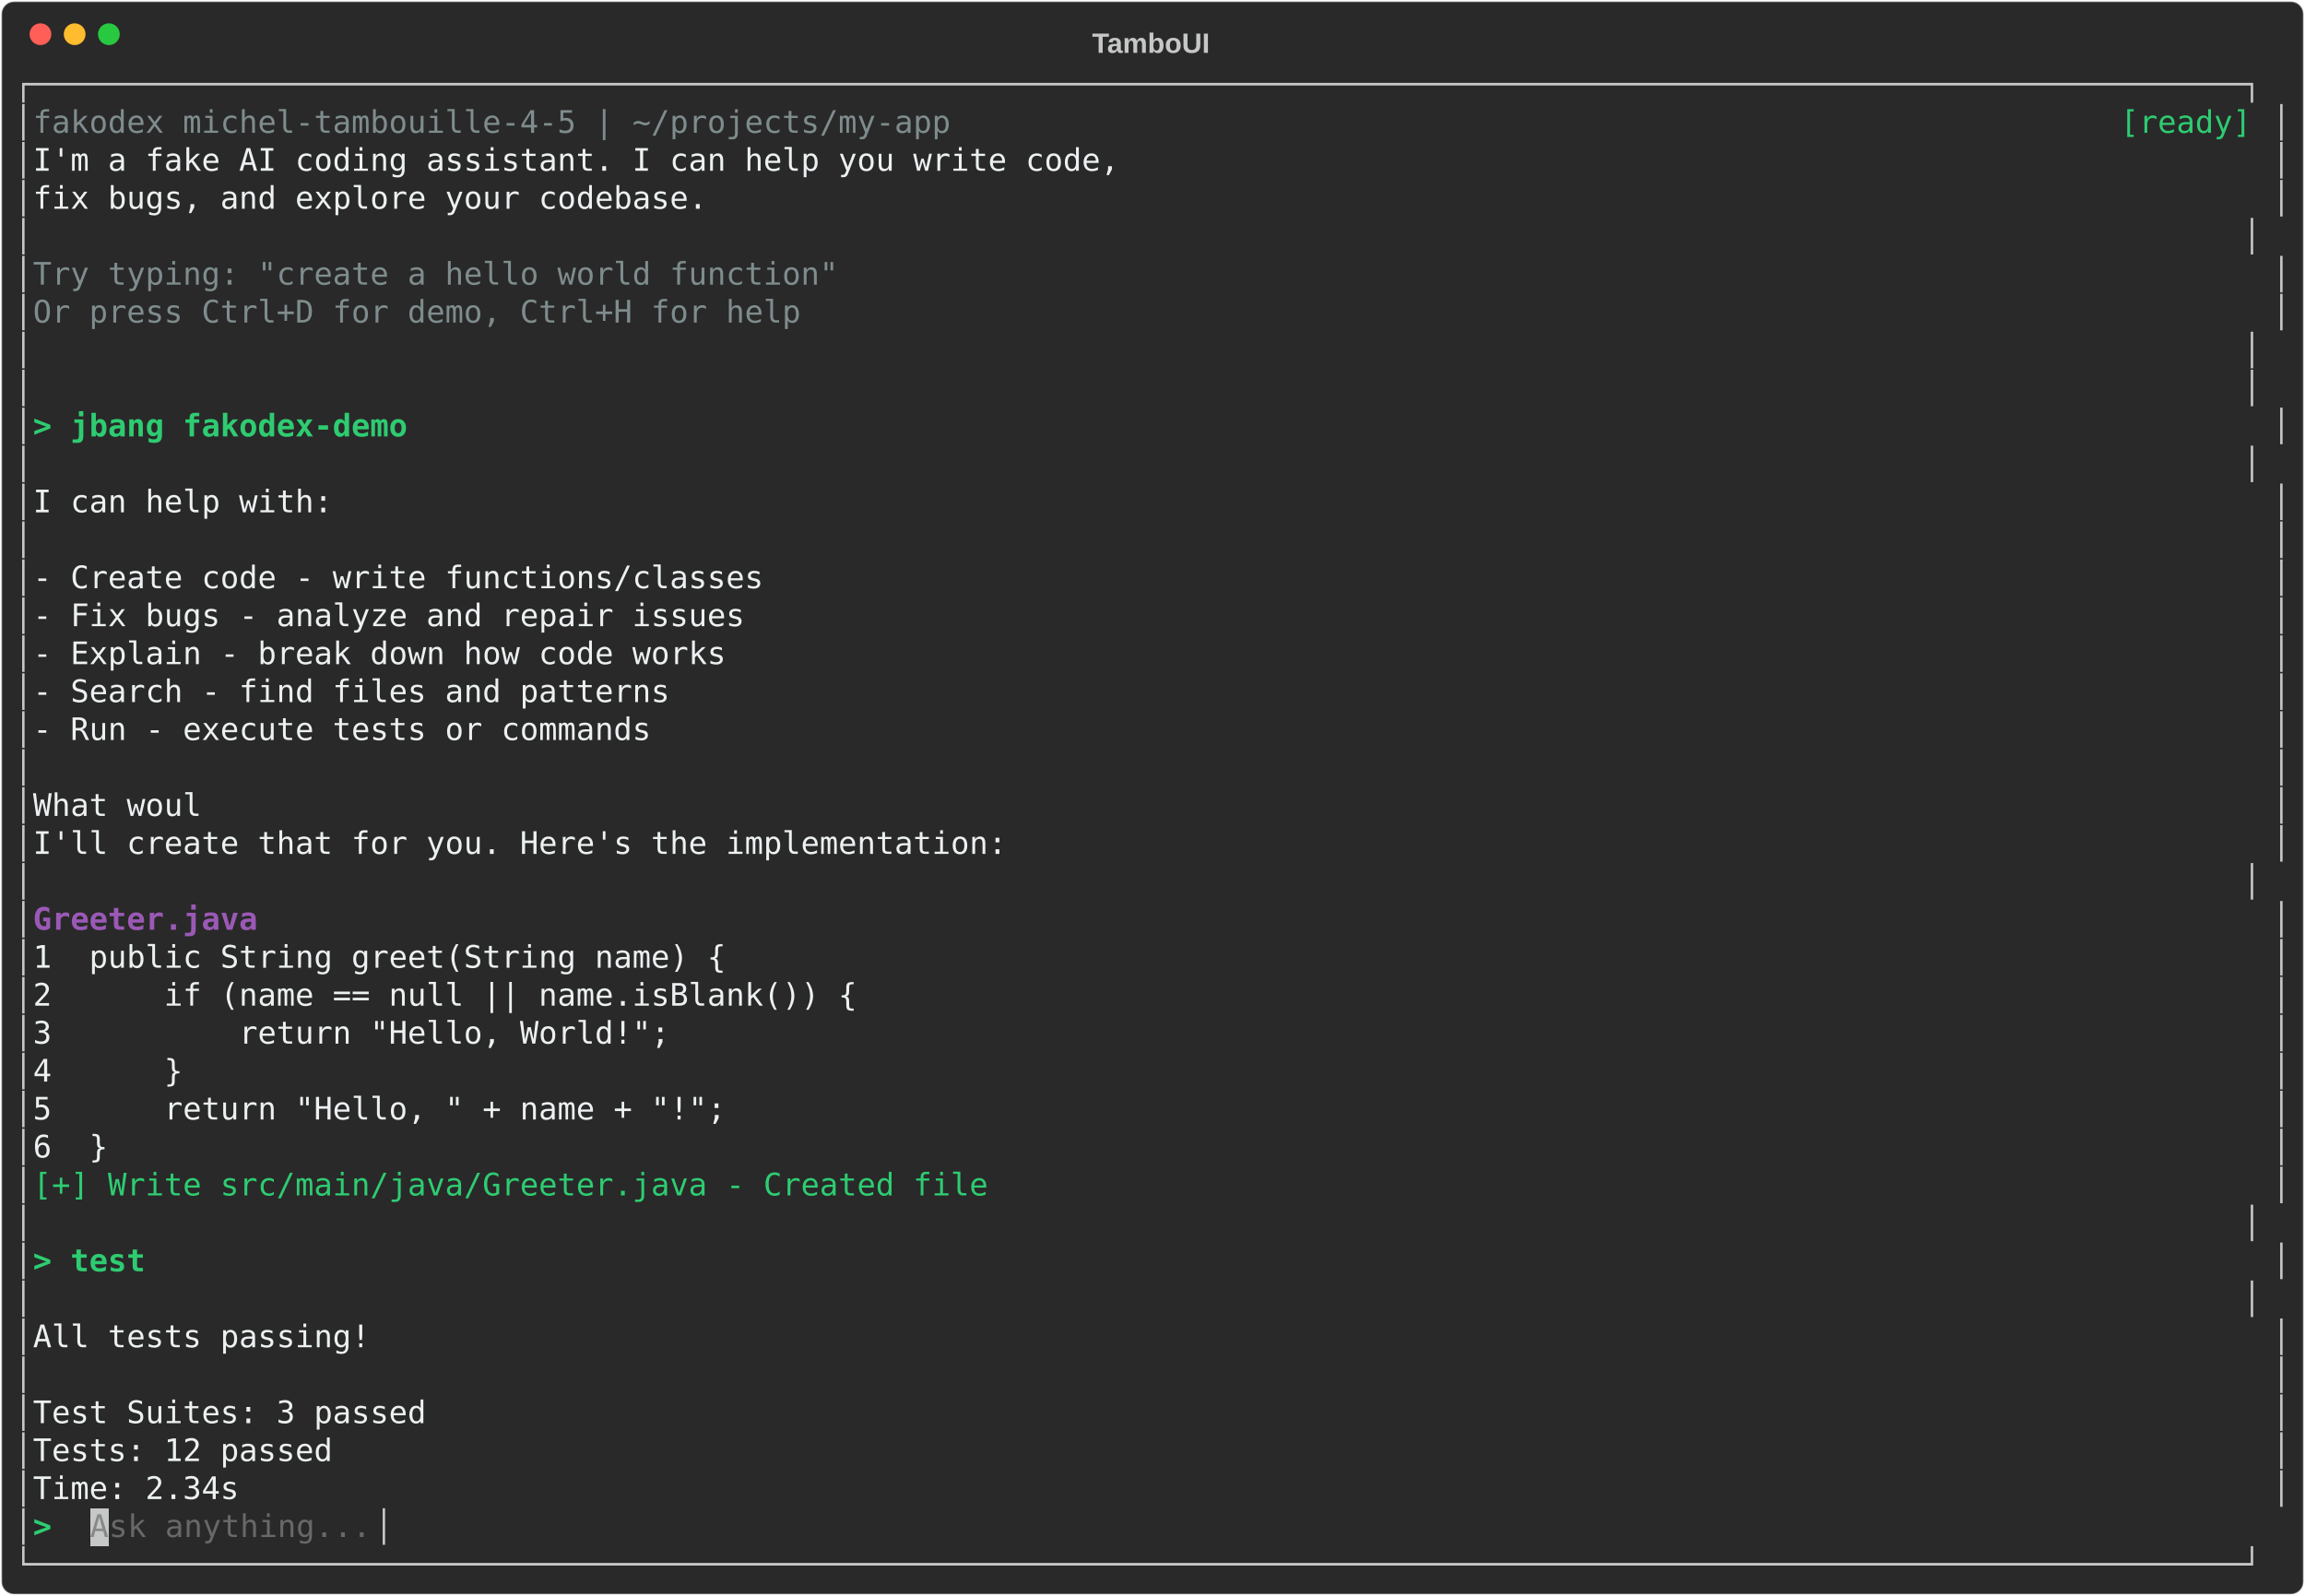
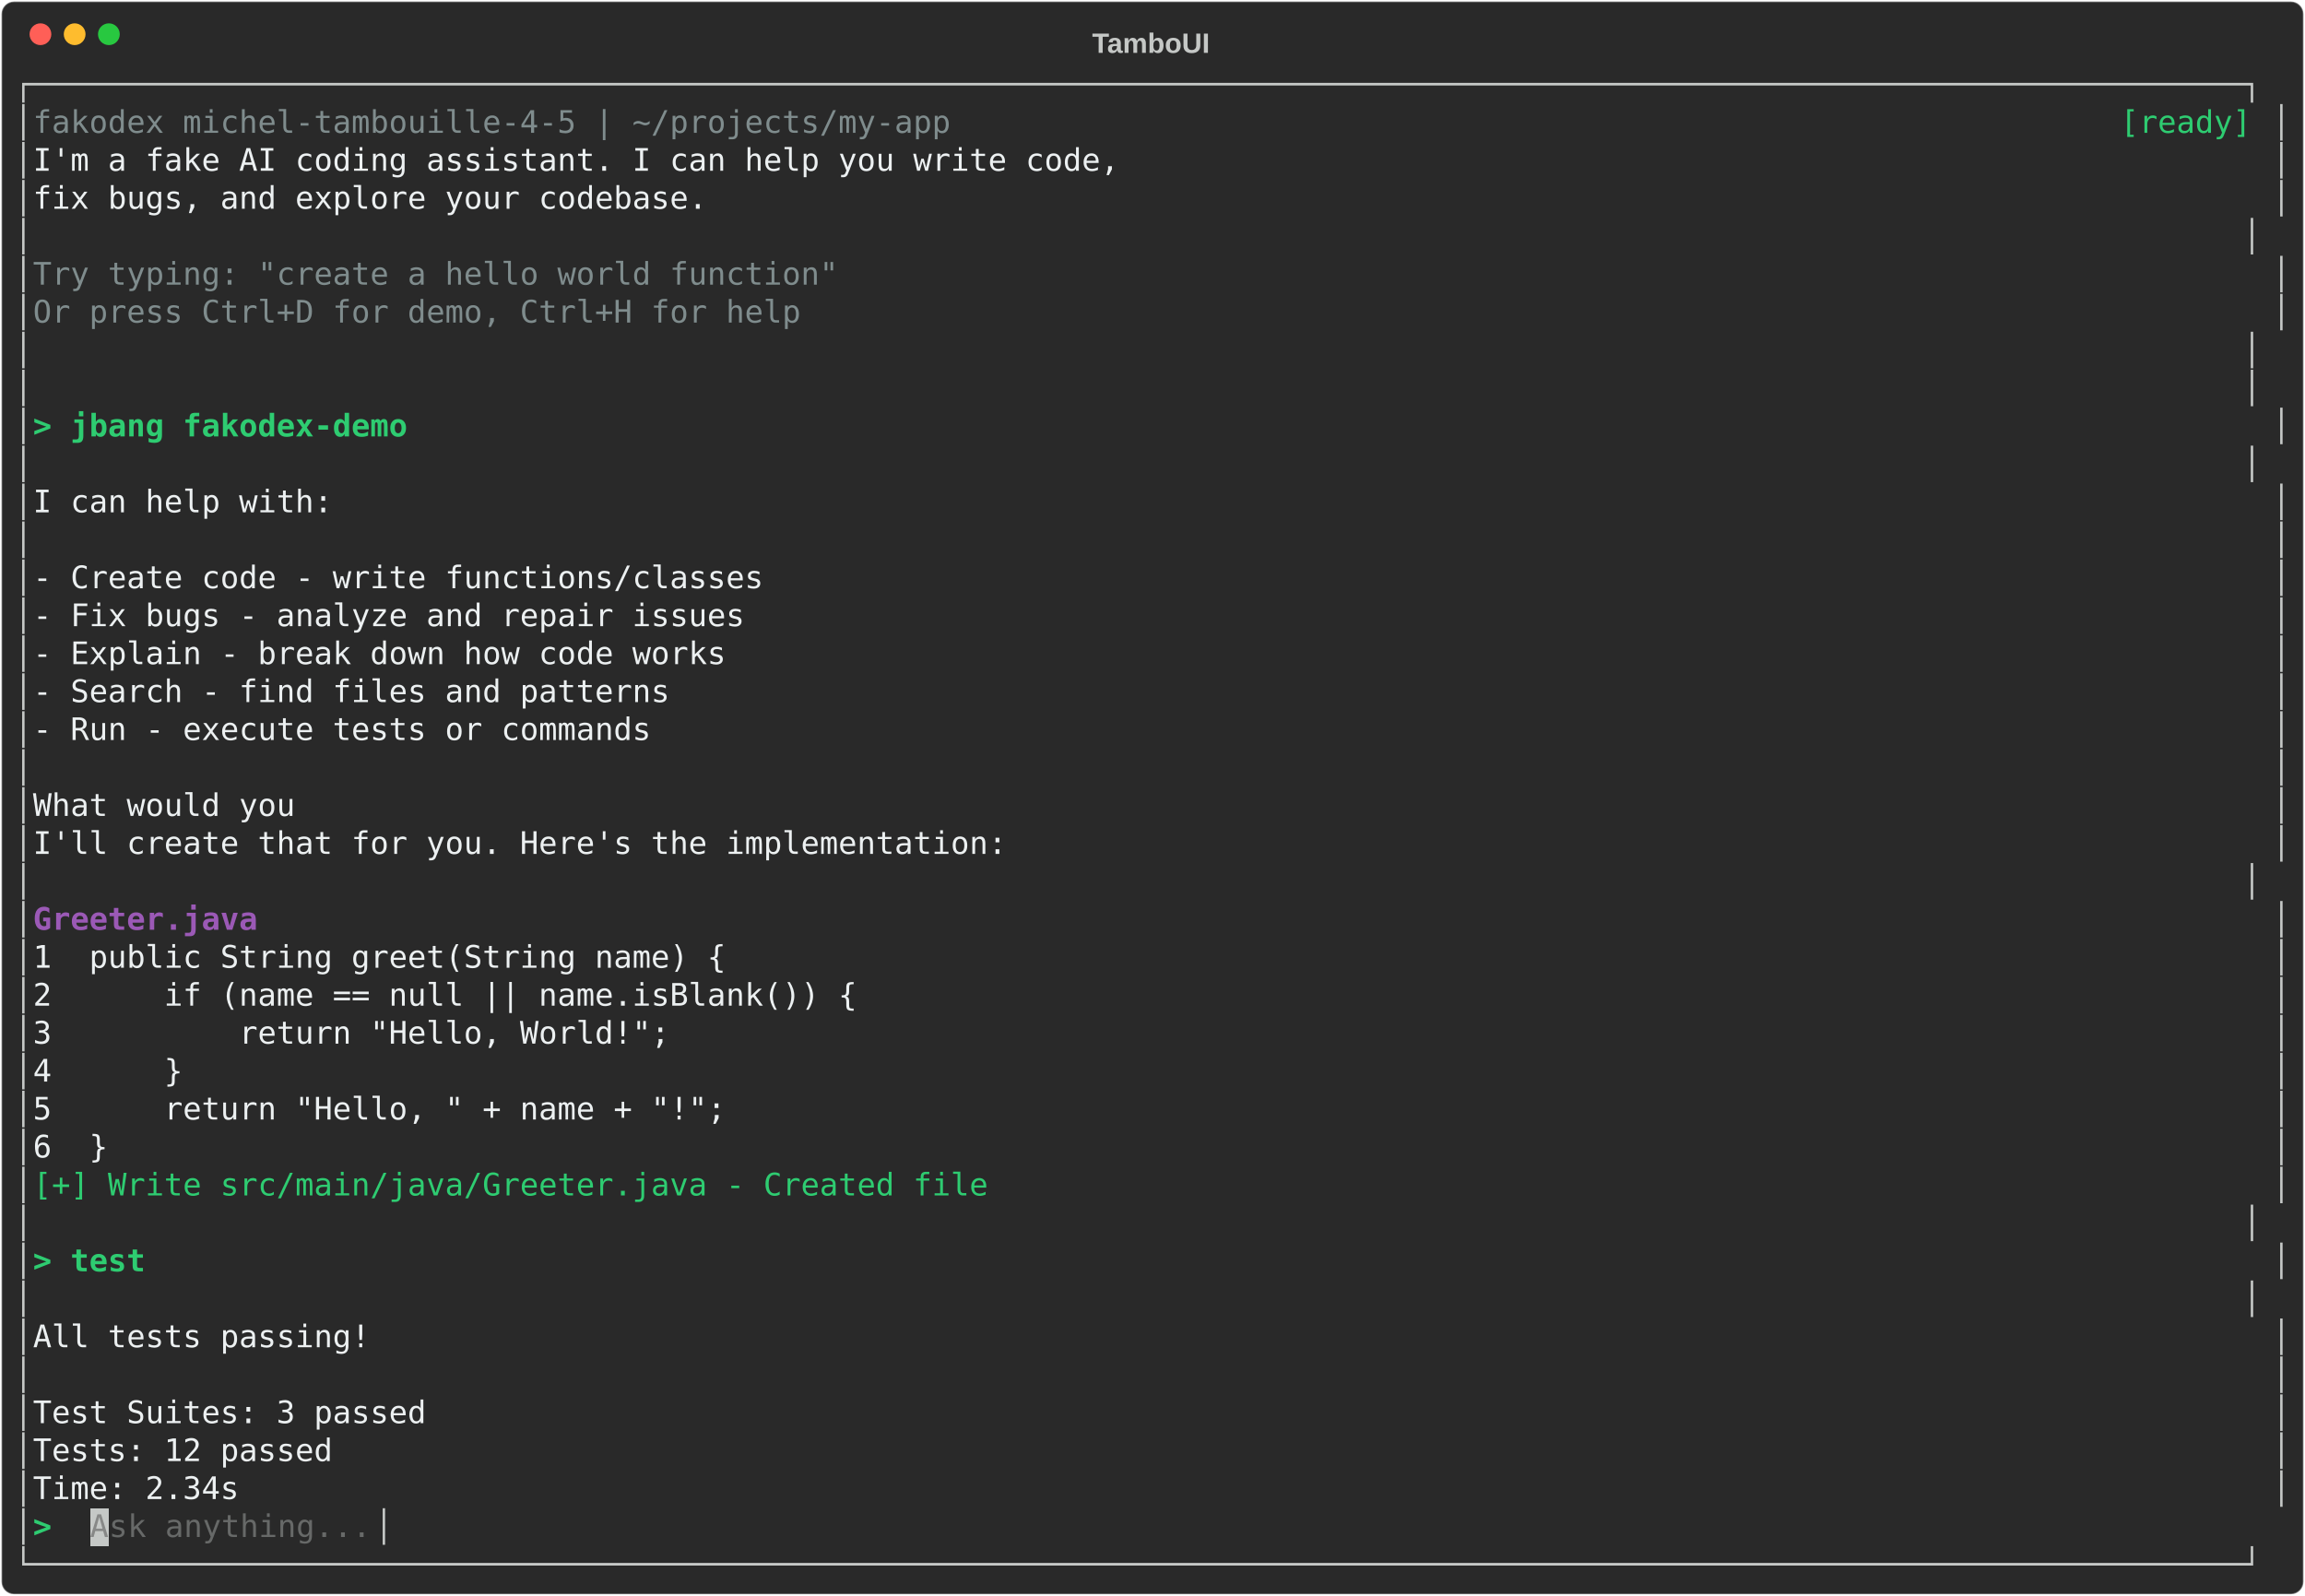
<svg xmlns="http://www.w3.org/2000/svg" class="rich-terminal" viewBox="0 0 1482 1026">
-   <style>    @font-face {        font-family: "Fira Code";        src: local("FiraCode-Regular"),                url("https://cdnjs.cloudflare.com/ajax/libs/firacode/6.2.0/woff2/FiraCode-Regular.woff2") format("woff2"),                url("https://cdnjs.cloudflare.com/ajax/libs/firacode/6.2.0/woff/FiraCode-Regular.woff") format("woff");        font-style: normal;        font-weight: 400;    }    @font-face {        font-family: "Fira Code";        src: local("FiraCode-Bold"),                url("https://cdnjs.cloudflare.com/ajax/libs/firacode/6.2.0/woff2/FiraCode-Bold.woff2") format("woff2"),                url("https://cdnjs.cloudflare.com/ajax/libs/firacode/6.2.0/woff/FiraCode-Bold.woff") format("woff");        font-style: bold;        font-weight: 700;    }    .terminal-747391700-matrix {        font-family: Fira Code, monospace;        font-size: 20px;        line-height: 24.4px;        font-variant-east-asian: full-width;    }    .terminal-747391700-title {        font-size: 18px;        font-weight: bold;        font-family: arial;    }    .terminal-747391700-r1 { fill: #c5c8c6 }.terminal-747391700-r2 { fill: #7f8c8d }.terminal-747391700-r3 { fill: #2ecc71 }.terminal-747391700-r4 { fill: #ecf0f1 }.terminal-747391700-r5 { fill: #2ecc71;font-weight: bold }.terminal-747391700-r6 { fill: #9b59b6;font-weight: bold }.terminal-747391700-r7 { fill: #878887 }.terminal-747391700-r8 { fill: #676968 }    </style>
+   <style>    @font-face {        font-family: "Fira Code";        src: local("FiraCode-Regular"),                url("https://cdnjs.cloudflare.com/ajax/libs/firacode/6.2.0/woff2/FiraCode-Regular.woff2") format("woff2"),                url("https://cdnjs.cloudflare.com/ajax/libs/firacode/6.2.0/woff/FiraCode-Regular.woff") format("woff");        font-style: normal;        font-weight: 400;    }    @font-face {        font-family: "Fira Code";        src: local("FiraCode-Bold"),                url("https://cdnjs.cloudflare.com/ajax/libs/firacode/6.2.0/woff2/FiraCode-Bold.woff2") format("woff2"),                url("https://cdnjs.cloudflare.com/ajax/libs/firacode/6.2.0/woff/FiraCode-Bold.woff") format("woff");        font-style: bold;        font-weight: 700;    }    .terminal-1052199957-matrix {        font-family: Fira Code, monospace;        font-size: 20px;        line-height: 24.4px;        font-variant-east-asian: full-width;    }    .terminal-1052199957-title {        font-size: 18px;        font-weight: bold;        font-family: arial;    }    .terminal-1052199957-r1 { fill: #c5c8c6 }.terminal-1052199957-r2 { fill: #7f8c8d }.terminal-1052199957-r3 { fill: #2ecc71 }.terminal-1052199957-r4 { fill: #ecf0f1 }.terminal-1052199957-r5 { fill: #2ecc71;font-weight: bold }.terminal-1052199957-r6 { fill: #9b59b6;font-weight: bold }.terminal-1052199957-r7 { fill: #878887 }.terminal-1052199957-r8 { fill: #676968 }    </style>
  <defs>
-     <clipPath id="terminal-747391700-clip-terminal">
+     <clipPath id="terminal-1052199957-clip-terminal">
      <rect x="0" y="0" width="1463" height="975" />
    </clipPath>
-     <clipPath id="terminal-747391700-line-0">
+     <clipPath id="terminal-1052199957-line-0">
      <rect x="0" y="1.5" width="1464" height="24.65" />
    </clipPath>
-     <clipPath id="terminal-747391700-line-1">
+     <clipPath id="terminal-1052199957-line-1">
      <rect x="0" y="25.9" width="1464" height="24.65" />
    </clipPath>
-     <clipPath id="terminal-747391700-line-2">
+     <clipPath id="terminal-1052199957-line-2">
      <rect x="0" y="50.3" width="1464" height="24.65" />
    </clipPath>
-     <clipPath id="terminal-747391700-line-3">
+     <clipPath id="terminal-1052199957-line-3">
      <rect x="0" y="74.7" width="1464" height="24.65" />
    </clipPath>
-     <clipPath id="terminal-747391700-line-4">
+     <clipPath id="terminal-1052199957-line-4">
      <rect x="0" y="99.1" width="1464" height="24.65" />
    </clipPath>
-     <clipPath id="terminal-747391700-line-5">
+     <clipPath id="terminal-1052199957-line-5">
      <rect x="0" y="123.5" width="1464" height="24.65" />
    </clipPath>
-     <clipPath id="terminal-747391700-line-6">
+     <clipPath id="terminal-1052199957-line-6">
      <rect x="0" y="147.9" width="1464" height="24.65" />
    </clipPath>
-     <clipPath id="terminal-747391700-line-7">
+     <clipPath id="terminal-1052199957-line-7">
      <rect x="0" y="172.3" width="1464" height="24.65" />
    </clipPath>
-     <clipPath id="terminal-747391700-line-8">
+     <clipPath id="terminal-1052199957-line-8">
      <rect x="0" y="196.7" width="1464" height="24.65" />
    </clipPath>
-     <clipPath id="terminal-747391700-line-9">
+     <clipPath id="terminal-1052199957-line-9">
      <rect x="0" y="221.1" width="1464" height="24.65" />
    </clipPath>
-     <clipPath id="terminal-747391700-line-10">
+     <clipPath id="terminal-1052199957-line-10">
      <rect x="0" y="245.5" width="1464" height="24.65" />
    </clipPath>
-     <clipPath id="terminal-747391700-line-11">
+     <clipPath id="terminal-1052199957-line-11">
      <rect x="0" y="269.9" width="1464" height="24.65" />
    </clipPath>
-     <clipPath id="terminal-747391700-line-12">
+     <clipPath id="terminal-1052199957-line-12">
      <rect x="0" y="294.3" width="1464" height="24.65" />
    </clipPath>
-     <clipPath id="terminal-747391700-line-13">
+     <clipPath id="terminal-1052199957-line-13">
      <rect x="0" y="318.7" width="1464" height="24.65" />
    </clipPath>
-     <clipPath id="terminal-747391700-line-14">
+     <clipPath id="terminal-1052199957-line-14">
      <rect x="0" y="343.1" width="1464" height="24.65" />
    </clipPath>
-     <clipPath id="terminal-747391700-line-15">
+     <clipPath id="terminal-1052199957-line-15">
      <rect x="0" y="367.5" width="1464" height="24.65" />
    </clipPath>
-     <clipPath id="terminal-747391700-line-16">
+     <clipPath id="terminal-1052199957-line-16">
      <rect x="0" y="391.9" width="1464" height="24.65" />
    </clipPath>
-     <clipPath id="terminal-747391700-line-17">
+     <clipPath id="terminal-1052199957-line-17">
      <rect x="0" y="416.3" width="1464" height="24.65" />
    </clipPath>
-     <clipPath id="terminal-747391700-line-18">
+     <clipPath id="terminal-1052199957-line-18">
      <rect x="0" y="440.7" width="1464" height="24.65" />
    </clipPath>
-     <clipPath id="terminal-747391700-line-19">
+     <clipPath id="terminal-1052199957-line-19">
      <rect x="0" y="465.1" width="1464" height="24.65" />
    </clipPath>
-     <clipPath id="terminal-747391700-line-20">
+     <clipPath id="terminal-1052199957-line-20">
      <rect x="0" y="489.5" width="1464" height="24.65" />
    </clipPath>
-     <clipPath id="terminal-747391700-line-21">
+     <clipPath id="terminal-1052199957-line-21">
      <rect x="0" y="513.9" width="1464" height="24.65" />
    </clipPath>
-     <clipPath id="terminal-747391700-line-22">
+     <clipPath id="terminal-1052199957-line-22">
      <rect x="0" y="538.3" width="1464" height="24.65" />
    </clipPath>
-     <clipPath id="terminal-747391700-line-23">
+     <clipPath id="terminal-1052199957-line-23">
      <rect x="0" y="562.7" width="1464" height="24.65" />
    </clipPath>
-     <clipPath id="terminal-747391700-line-24">
+     <clipPath id="terminal-1052199957-line-24">
      <rect x="0" y="587.1" width="1464" height="24.65" />
    </clipPath>
-     <clipPath id="terminal-747391700-line-25">
+     <clipPath id="terminal-1052199957-line-25">
      <rect x="0" y="611.5" width="1464" height="24.65" />
    </clipPath>
-     <clipPath id="terminal-747391700-line-26">
+     <clipPath id="terminal-1052199957-line-26">
      <rect x="0" y="635.9" width="1464" height="24.65" />
    </clipPath>
-     <clipPath id="terminal-747391700-line-27">
+     <clipPath id="terminal-1052199957-line-27">
      <rect x="0" y="660.3" width="1464" height="24.65" />
    </clipPath>
-     <clipPath id="terminal-747391700-line-28">
+     <clipPath id="terminal-1052199957-line-28">
      <rect x="0" y="684.7" width="1464" height="24.65" />
    </clipPath>
-     <clipPath id="terminal-747391700-line-29">
+     <clipPath id="terminal-1052199957-line-29">
      <rect x="0" y="709.1" width="1464" height="24.65" />
    </clipPath>
-     <clipPath id="terminal-747391700-line-30">
+     <clipPath id="terminal-1052199957-line-30">
      <rect x="0" y="733.5" width="1464" height="24.65" />
    </clipPath>
-     <clipPath id="terminal-747391700-line-31">
+     <clipPath id="terminal-1052199957-line-31">
      <rect x="0" y="757.9" width="1464" height="24.65" />
    </clipPath>
-     <clipPath id="terminal-747391700-line-32">
+     <clipPath id="terminal-1052199957-line-32">
      <rect x="0" y="782.3" width="1464" height="24.65" />
    </clipPath>
-     <clipPath id="terminal-747391700-line-33">
+     <clipPath id="terminal-1052199957-line-33">
      <rect x="0" y="806.7" width="1464" height="24.65" />
    </clipPath>
-     <clipPath id="terminal-747391700-line-34">
+     <clipPath id="terminal-1052199957-line-34">
      <rect x="0" y="831.1" width="1464" height="24.65" />
    </clipPath>
-     <clipPath id="terminal-747391700-line-35">
+     <clipPath id="terminal-1052199957-line-35">
      <rect x="0" y="855.5" width="1464" height="24.65" />
    </clipPath>
-     <clipPath id="terminal-747391700-line-36">
+     <clipPath id="terminal-1052199957-line-36">
      <rect x="0" y="879.9" width="1464" height="24.65" />
    </clipPath>
-     <clipPath id="terminal-747391700-line-37">
+     <clipPath id="terminal-1052199957-line-37">
      <rect x="0" y="904.3" width="1464" height="24.65" />
    </clipPath>
-     <clipPath id="terminal-747391700-line-38">
+     <clipPath id="terminal-1052199957-line-38">
      <rect x="0" y="928.7" width="1464" height="24.65" />
    </clipPath>
-     <clipPath id="terminal-747391700-line-39">
+     <clipPath id="terminal-1052199957-line-39">
      <rect x="0" y="953.1" width="1464" height="24.65" />
    </clipPath>
  </defs>
  <rect fill="#292929" stroke="rgba(255,255,255,0.35)" stroke-width="1" x="1" y="1" width="1480" height="1024" rx="8" />
-   <text class="terminal-747391700-title" fill="#c5c8c6" text-anchor="middle" x="740" y="34">TamboUI</text>
+   <text class="terminal-1052199957-title" fill="#c5c8c6" text-anchor="middle" x="740" y="34">TamboUI</text>
  <g transform="translate(26,22)">
    <circle cx="0" cy="0" r="7" fill="#ff5f57" />
    <circle cx="22" cy="0" r="7" fill="#febc2e" />
    <circle cx="44" cy="0" r="7" fill="#28c840" />
  </g>
-   <g transform="translate(9, 41)" clip-path="url(#terminal-747391700-clip-terminal)">
+   <g transform="translate(9, 41)" clip-path="url(#terminal-1052199957-clip-terminal)">
    <rect fill="#c5c8c6" x="48.8" y="928.7" width="12.2" height="24.65" shape-rendering="crispEdges" />
-     <g class="terminal-747391700-matrix">
-       <text class="terminal-747391700-r1" x="0" y="20" textLength="1464" clip-path="url(#terminal-747391700-line-0)">┌──────────────────────────────────────────────────────────────────────────────────────────────────────────────────────┐</text>
-       <text class="terminal-747391700-r1" x="0" y="44.4" textLength="12.2" clip-path="url(#terminal-747391700-line-1)">│</text>
-       <text class="terminal-747391700-r2" x="12.2" y="44.4" textLength="610" clip-path="url(#terminal-747391700-line-1)"> fakodex michel-tambouille-4-5 | ~/projects/my-app</text>
-       <text class="terminal-747391700-r3" x="1354.2" y="44.4" textLength="97.6" clip-path="url(#terminal-747391700-line-1)">[ready] </text>
-       <text class="terminal-747391700-r1" x="1451.8" y="44.4" textLength="12.2" clip-path="url(#terminal-747391700-line-1)">│</text>
-       <text class="terminal-747391700-r1" x="0" y="68.8" textLength="12.2" clip-path="url(#terminal-747391700-line-2)">│</text>
-       <text class="terminal-747391700-r4" x="12.2" y="68.8" textLength="1439.6" clip-path="url(#terminal-747391700-line-2)">  I'm a fake AI coding assistant. I can help you write code,                                                          </text>
-       <text class="terminal-747391700-r1" x="1451.8" y="68.8" textLength="12.2" clip-path="url(#terminal-747391700-line-2)">│</text>
-       <text class="terminal-747391700-r1" x="0" y="93.2" textLength="12.2" clip-path="url(#terminal-747391700-line-3)">│</text>
-       <text class="terminal-747391700-r4" x="12.2" y="93.2" textLength="1439.6" clip-path="url(#terminal-747391700-line-3)">  fix bugs, and explore your codebase.                                                                                </text>
-       <text class="terminal-747391700-r1" x="1451.8" y="93.2" textLength="12.2" clip-path="url(#terminal-747391700-line-3)">│</text>
-       <text class="terminal-747391700-r1" x="0" y="117.6" textLength="1464" clip-path="url(#terminal-747391700-line-4)">│                                                                                                                      │</text>
-       <text class="terminal-747391700-r1" x="0" y="142" textLength="12.2" clip-path="url(#terminal-747391700-line-5)">│</text>
-       <text class="terminal-747391700-r2" x="12.2" y="142" textLength="1439.6" clip-path="url(#terminal-747391700-line-5)">  Try typing: "create a hello world function"                                                                         </text>
-       <text class="terminal-747391700-r1" x="1451.8" y="142" textLength="12.2" clip-path="url(#terminal-747391700-line-5)">│</text>
-       <text class="terminal-747391700-r1" x="0" y="166.4" textLength="12.2" clip-path="url(#terminal-747391700-line-6)">│</text>
-       <text class="terminal-747391700-r2" x="12.2" y="166.4" textLength="1439.6" clip-path="url(#terminal-747391700-line-6)">  Or press Ctrl+D for demo, Ctrl+H for help                                                                           </text>
-       <text class="terminal-747391700-r1" x="1451.8" y="166.4" textLength="12.2" clip-path="url(#terminal-747391700-line-6)">│</text>
-       <text class="terminal-747391700-r1" x="0" y="190.8" textLength="1464" clip-path="url(#terminal-747391700-line-7)">│                                                                                                                      │</text>
-       <text class="terminal-747391700-r1" x="0" y="215.2" textLength="1464" clip-path="url(#terminal-747391700-line-8)">│                                                                                                                      │</text>
-       <text class="terminal-747391700-r1" x="0" y="239.6" textLength="12.2" clip-path="url(#terminal-747391700-line-9)">│</text>
-       <text class="terminal-747391700-r5" x="12.2" y="239.6" textLength="1439.6" clip-path="url(#terminal-747391700-line-9)">&gt; jbang fakodex-demo                                                                                                  </text>
-       <text class="terminal-747391700-r1" x="1451.8" y="239.6" textLength="12.2" clip-path="url(#terminal-747391700-line-9)">│</text>
-       <text class="terminal-747391700-r1" x="0" y="264" textLength="1464" clip-path="url(#terminal-747391700-line-10)">│                                                                                                                      │</text>
-       <text class="terminal-747391700-r1" x="0" y="288.4" textLength="12.2" clip-path="url(#terminal-747391700-line-11)">│</text>
-       <text class="terminal-747391700-r4" x="12.2" y="288.4" textLength="1439.6" clip-path="url(#terminal-747391700-line-11)">  I can help with:                                                                                                    </text>
-       <text class="terminal-747391700-r1" x="1451.8" y="288.4" textLength="12.2" clip-path="url(#terminal-747391700-line-11)">│</text>
-       <text class="terminal-747391700-r1" x="0" y="312.8" textLength="12.2" clip-path="url(#terminal-747391700-line-12)">│</text>
-       <text class="terminal-747391700-r1" x="1451.8" y="312.8" textLength="12.2" clip-path="url(#terminal-747391700-line-12)">│</text>
-       <text class="terminal-747391700-r1" x="0" y="337.2" textLength="12.2" clip-path="url(#terminal-747391700-line-13)">│</text>
-       <text class="terminal-747391700-r4" x="12.2" y="337.2" textLength="1439.6" clip-path="url(#terminal-747391700-line-13)">  - Create code - write functions/classes                                                                             </text>
-       <text class="terminal-747391700-r1" x="1451.8" y="337.2" textLength="12.2" clip-path="url(#terminal-747391700-line-13)">│</text>
-       <text class="terminal-747391700-r1" x="0" y="361.6" textLength="12.2" clip-path="url(#terminal-747391700-line-14)">│</text>
-       <text class="terminal-747391700-r4" x="12.2" y="361.6" textLength="1439.6" clip-path="url(#terminal-747391700-line-14)">  - Fix bugs - analyze and repair issues                                                                              </text>
-       <text class="terminal-747391700-r1" x="1451.8" y="361.6" textLength="12.2" clip-path="url(#terminal-747391700-line-14)">│</text>
-       <text class="terminal-747391700-r1" x="0" y="386" textLength="12.2" clip-path="url(#terminal-747391700-line-15)">│</text>
-       <text class="terminal-747391700-r4" x="12.2" y="386" textLength="1439.6" clip-path="url(#terminal-747391700-line-15)">  - Explain - break down how code works                                                                               </text>
-       <text class="terminal-747391700-r1" x="1451.8" y="386" textLength="12.2" clip-path="url(#terminal-747391700-line-15)">│</text>
-       <text class="terminal-747391700-r1" x="0" y="410.4" textLength="12.2" clip-path="url(#terminal-747391700-line-16)">│</text>
-       <text class="terminal-747391700-r4" x="12.2" y="410.4" textLength="1439.6" clip-path="url(#terminal-747391700-line-16)">  - Search - find files and patterns                                                                                  </text>
-       <text class="terminal-747391700-r1" x="1451.8" y="410.4" textLength="12.2" clip-path="url(#terminal-747391700-line-16)">│</text>
-       <text class="terminal-747391700-r1" x="0" y="434.8" textLength="12.2" clip-path="url(#terminal-747391700-line-17)">│</text>
-       <text class="terminal-747391700-r4" x="12.2" y="434.8" textLength="1439.6" clip-path="url(#terminal-747391700-line-17)">  - Run - execute tests or commands                                                                                   </text>
-       <text class="terminal-747391700-r1" x="1451.8" y="434.8" textLength="12.2" clip-path="url(#terminal-747391700-line-17)">│</text>
-       <text class="terminal-747391700-r1" x="0" y="459.2" textLength="12.2" clip-path="url(#terminal-747391700-line-18)">│</text>
-       <text class="terminal-747391700-r1" x="1451.8" y="459.2" textLength="12.2" clip-path="url(#terminal-747391700-line-18)">│</text>
-       <text class="terminal-747391700-r1" x="0" y="483.6" textLength="12.2" clip-path="url(#terminal-747391700-line-19)">│</text>
-       <text class="terminal-747391700-r4" x="12.2" y="483.6" textLength="1439.6" clip-path="url(#terminal-747391700-line-19)">  What woul                                                                                                           </text>
-       <text class="terminal-747391700-r1" x="1451.8" y="483.6" textLength="12.2" clip-path="url(#terminal-747391700-line-19)">│</text>
-       <text class="terminal-747391700-r1" x="0" y="508" textLength="12.2" clip-path="url(#terminal-747391700-line-20)">│</text>
-       <text class="terminal-747391700-r4" x="12.2" y="508" textLength="1439.6" clip-path="url(#terminal-747391700-line-20)">  I'll create that for you. Here's the implementation:                                                                </text>
-       <text class="terminal-747391700-r1" x="1451.8" y="508" textLength="12.2" clip-path="url(#terminal-747391700-line-20)">│</text>
-       <text class="terminal-747391700-r1" x="0" y="532.4" textLength="1464" clip-path="url(#terminal-747391700-line-21)">│                                                                                                                      │</text>
-       <text class="terminal-747391700-r1" x="0" y="556.8" textLength="12.2" clip-path="url(#terminal-747391700-line-22)">│</text>
-       <text class="terminal-747391700-r6" x="12.2" y="556.8" textLength="1439.6" clip-path="url(#terminal-747391700-line-22)">  Greeter.java                                                                                                        </text>
-       <text class="terminal-747391700-r1" x="1451.8" y="556.8" textLength="12.2" clip-path="url(#terminal-747391700-line-22)">│</text>
-       <text class="terminal-747391700-r1" x="0" y="581.2" textLength="12.2" clip-path="url(#terminal-747391700-line-23)">│</text>
-       <text class="terminal-747391700-r4" x="12.2" y="581.2" textLength="1439.6" clip-path="url(#terminal-747391700-line-23)">    1  public String greet(String name) {                                                                             </text>
-       <text class="terminal-747391700-r1" x="1451.8" y="581.2" textLength="12.2" clip-path="url(#terminal-747391700-line-23)">│</text>
-       <text class="terminal-747391700-r1" x="0" y="605.6" textLength="12.2" clip-path="url(#terminal-747391700-line-24)">│</text>
-       <text class="terminal-747391700-r4" x="12.2" y="605.6" textLength="1439.6" clip-path="url(#terminal-747391700-line-24)">    2      if (name == null || name.isBlank()) {                                                                      </text>
-       <text class="terminal-747391700-r1" x="1451.8" y="605.6" textLength="12.2" clip-path="url(#terminal-747391700-line-24)">│</text>
-       <text class="terminal-747391700-r1" x="0" y="630" textLength="12.2" clip-path="url(#terminal-747391700-line-25)">│</text>
-       <text class="terminal-747391700-r4" x="12.2" y="630" textLength="1439.6" clip-path="url(#terminal-747391700-line-25)">    3          return "Hello, World!";                                                                                </text>
-       <text class="terminal-747391700-r1" x="1451.8" y="630" textLength="12.2" clip-path="url(#terminal-747391700-line-25)">│</text>
-       <text class="terminal-747391700-r1" x="0" y="654.4" textLength="12.2" clip-path="url(#terminal-747391700-line-26)">│</text>
-       <text class="terminal-747391700-r4" x="12.2" y="654.4" textLength="1439.6" clip-path="url(#terminal-747391700-line-26)">    4      }                                                                                                          </text>
-       <text class="terminal-747391700-r1" x="1451.8" y="654.4" textLength="12.2" clip-path="url(#terminal-747391700-line-26)">│</text>
-       <text class="terminal-747391700-r1" x="0" y="678.8" textLength="12.2" clip-path="url(#terminal-747391700-line-27)">│</text>
-       <text class="terminal-747391700-r4" x="12.2" y="678.8" textLength="1439.6" clip-path="url(#terminal-747391700-line-27)">    5      return "Hello, " + name + "!";                                                                             </text>
-       <text class="terminal-747391700-r1" x="1451.8" y="678.8" textLength="12.2" clip-path="url(#terminal-747391700-line-27)">│</text>
-       <text class="terminal-747391700-r1" x="0" y="703.2" textLength="12.2" clip-path="url(#terminal-747391700-line-28)">│</text>
-       <text class="terminal-747391700-r4" x="12.2" y="703.2" textLength="1439.6" clip-path="url(#terminal-747391700-line-28)">    6  }                                                                                                              </text>
-       <text class="terminal-747391700-r1" x="1451.8" y="703.2" textLength="12.2" clip-path="url(#terminal-747391700-line-28)">│</text>
-       <text class="terminal-747391700-r1" x="0" y="727.6" textLength="12.2" clip-path="url(#terminal-747391700-line-29)">│</text>
-       <text class="terminal-747391700-r3" x="12.2" y="727.6" textLength="1439.6" clip-path="url(#terminal-747391700-line-29)">  [+] Write src/main/java/Greeter.java - Created file                                                                 </text>
-       <text class="terminal-747391700-r1" x="1451.8" y="727.6" textLength="12.2" clip-path="url(#terminal-747391700-line-29)">│</text>
-       <text class="terminal-747391700-r1" x="0" y="752" textLength="1464" clip-path="url(#terminal-747391700-line-30)">│                                                                                                                      │</text>
-       <text class="terminal-747391700-r1" x="0" y="776.4" textLength="12.2" clip-path="url(#terminal-747391700-line-31)">│</text>
-       <text class="terminal-747391700-r5" x="12.2" y="776.4" textLength="1439.6" clip-path="url(#terminal-747391700-line-31)">&gt; test                                                                                                                </text>
-       <text class="terminal-747391700-r1" x="1451.8" y="776.4" textLength="12.2" clip-path="url(#terminal-747391700-line-31)">│</text>
-       <text class="terminal-747391700-r1" x="0" y="800.8" textLength="1464" clip-path="url(#terminal-747391700-line-32)">│                                                                                                                      │</text>
-       <text class="terminal-747391700-r1" x="0" y="825.2" textLength="12.2" clip-path="url(#terminal-747391700-line-33)">│</text>
-       <text class="terminal-747391700-r4" x="12.2" y="825.2" textLength="1439.6" clip-path="url(#terminal-747391700-line-33)">  All tests passing!                                                                                                  </text>
-       <text class="terminal-747391700-r1" x="1451.8" y="825.2" textLength="12.2" clip-path="url(#terminal-747391700-line-33)">│</text>
-       <text class="terminal-747391700-r1" x="0" y="849.6" textLength="12.2" clip-path="url(#terminal-747391700-line-34)">│</text>
-       <text class="terminal-747391700-r1" x="1451.8" y="849.6" textLength="12.2" clip-path="url(#terminal-747391700-line-34)">│</text>
-       <text class="terminal-747391700-r1" x="0" y="874" textLength="12.2" clip-path="url(#terminal-747391700-line-35)">│</text>
-       <text class="terminal-747391700-r4" x="12.2" y="874" textLength="1439.6" clip-path="url(#terminal-747391700-line-35)">  Test Suites: 3 passed                                                                                               </text>
-       <text class="terminal-747391700-r1" x="1451.8" y="874" textLength="12.2" clip-path="url(#terminal-747391700-line-35)">│</text>
-       <text class="terminal-747391700-r1" x="0" y="898.4" textLength="12.2" clip-path="url(#terminal-747391700-line-36)">│</text>
-       <text class="terminal-747391700-r4" x="12.2" y="898.4" textLength="1439.6" clip-path="url(#terminal-747391700-line-36)">  Tests: 12 passed                                                                                                    </text>
-       <text class="terminal-747391700-r1" x="1451.8" y="898.4" textLength="12.2" clip-path="url(#terminal-747391700-line-36)">│</text>
-       <text class="terminal-747391700-r1" x="0" y="922.8" textLength="12.2" clip-path="url(#terminal-747391700-line-37)">│</text>
-       <text class="terminal-747391700-r4" x="12.2" y="922.8" textLength="1439.6" clip-path="url(#terminal-747391700-line-37)">  Time: 2.34s                                                                                                         </text>
-       <text class="terminal-747391700-r1" x="1451.8" y="922.8" textLength="12.2" clip-path="url(#terminal-747391700-line-37)">│</text>
-       <text class="terminal-747391700-r1" x="0" y="947.2" textLength="12.2" clip-path="url(#terminal-747391700-line-38)">│</text>
-       <text class="terminal-747391700-r5" x="12.2" y="947.2" textLength="36.6" clip-path="url(#terminal-747391700-line-38)"> &gt; </text>
-       <text class="terminal-747391700-r7" x="48.8" y="947.2" textLength="12.2" clip-path="url(#terminal-747391700-line-38)">A</text>
-       <text class="terminal-747391700-r8" x="61" y="947.2" textLength="170.8" clip-path="url(#terminal-747391700-line-38)">sk anything...</text>
-       <text class="terminal-747391700-r1" x="231.8" y="947.2" textLength="1232.2" clip-path="url(#terminal-747391700-line-38)">                                                                                                    │</text>
-       <text class="terminal-747391700-r1" x="0" y="971.6" textLength="1464" clip-path="url(#terminal-747391700-line-39)">└──────────────────────────────────────────────────────────────────────────────────────────────────────────────────────┘</text>
+     <g class="terminal-1052199957-matrix">
+       <text class="terminal-1052199957-r1" x="0" y="20" textLength="1464" clip-path="url(#terminal-1052199957-line-0)">┌──────────────────────────────────────────────────────────────────────────────────────────────────────────────────────┐</text>
+       <text class="terminal-1052199957-r1" x="0" y="44.4" textLength="12.2" clip-path="url(#terminal-1052199957-line-1)">│</text>
+       <text class="terminal-1052199957-r2" x="12.2" y="44.4" textLength="610" clip-path="url(#terminal-1052199957-line-1)"> fakodex michel-tambouille-4-5 | ~/projects/my-app</text>
+       <text class="terminal-1052199957-r3" x="1354.2" y="44.4" textLength="97.6" clip-path="url(#terminal-1052199957-line-1)">[ready] </text>
+       <text class="terminal-1052199957-r1" x="1451.8" y="44.4" textLength="12.2" clip-path="url(#terminal-1052199957-line-1)">│</text>
+       <text class="terminal-1052199957-r1" x="0" y="68.8" textLength="12.2" clip-path="url(#terminal-1052199957-line-2)">│</text>
+       <text class="terminal-1052199957-r4" x="12.2" y="68.8" textLength="1439.6" clip-path="url(#terminal-1052199957-line-2)">  I'm a fake AI coding assistant. I can help you write code,                                                          </text>
+       <text class="terminal-1052199957-r1" x="1451.8" y="68.8" textLength="12.2" clip-path="url(#terminal-1052199957-line-2)">│</text>
+       <text class="terminal-1052199957-r1" x="0" y="93.2" textLength="12.2" clip-path="url(#terminal-1052199957-line-3)">│</text>
+       <text class="terminal-1052199957-r4" x="12.2" y="93.2" textLength="1439.6" clip-path="url(#terminal-1052199957-line-3)">  fix bugs, and explore your codebase.                                                                                </text>
+       <text class="terminal-1052199957-r1" x="1451.8" y="93.2" textLength="12.2" clip-path="url(#terminal-1052199957-line-3)">│</text>
+       <text class="terminal-1052199957-r1" x="0" y="117.6" textLength="1464" clip-path="url(#terminal-1052199957-line-4)">│                                                                                                                      │</text>
+       <text class="terminal-1052199957-r1" x="0" y="142" textLength="12.2" clip-path="url(#terminal-1052199957-line-5)">│</text>
+       <text class="terminal-1052199957-r2" x="12.2" y="142" textLength="1439.6" clip-path="url(#terminal-1052199957-line-5)">  Try typing: "create a hello world function"                                                                         </text>
+       <text class="terminal-1052199957-r1" x="1451.8" y="142" textLength="12.2" clip-path="url(#terminal-1052199957-line-5)">│</text>
+       <text class="terminal-1052199957-r1" x="0" y="166.4" textLength="12.2" clip-path="url(#terminal-1052199957-line-6)">│</text>
+       <text class="terminal-1052199957-r2" x="12.2" y="166.4" textLength="1439.6" clip-path="url(#terminal-1052199957-line-6)">  Or press Ctrl+D for demo, Ctrl+H for help                                                                           </text>
+       <text class="terminal-1052199957-r1" x="1451.8" y="166.4" textLength="12.2" clip-path="url(#terminal-1052199957-line-6)">│</text>
+       <text class="terminal-1052199957-r1" x="0" y="190.8" textLength="1464" clip-path="url(#terminal-1052199957-line-7)">│                                                                                                                      │</text>
+       <text class="terminal-1052199957-r1" x="0" y="215.2" textLength="1464" clip-path="url(#terminal-1052199957-line-8)">│                                                                                                                      │</text>
+       <text class="terminal-1052199957-r1" x="0" y="239.6" textLength="12.2" clip-path="url(#terminal-1052199957-line-9)">│</text>
+       <text class="terminal-1052199957-r5" x="12.2" y="239.6" textLength="1439.6" clip-path="url(#terminal-1052199957-line-9)">&gt; jbang fakodex-demo                                                                                                  </text>
+       <text class="terminal-1052199957-r1" x="1451.8" y="239.6" textLength="12.2" clip-path="url(#terminal-1052199957-line-9)">│</text>
+       <text class="terminal-1052199957-r1" x="0" y="264" textLength="1464" clip-path="url(#terminal-1052199957-line-10)">│                                                                                                                      │</text>
+       <text class="terminal-1052199957-r1" x="0" y="288.4" textLength="12.2" clip-path="url(#terminal-1052199957-line-11)">│</text>
+       <text class="terminal-1052199957-r4" x="12.2" y="288.4" textLength="1439.6" clip-path="url(#terminal-1052199957-line-11)">  I can help with:                                                                                                    </text>
+       <text class="terminal-1052199957-r1" x="1451.8" y="288.4" textLength="12.2" clip-path="url(#terminal-1052199957-line-11)">│</text>
+       <text class="terminal-1052199957-r1" x="0" y="312.8" textLength="12.2" clip-path="url(#terminal-1052199957-line-12)">│</text>
+       <text class="terminal-1052199957-r1" x="1451.8" y="312.8" textLength="12.2" clip-path="url(#terminal-1052199957-line-12)">│</text>
+       <text class="terminal-1052199957-r1" x="0" y="337.2" textLength="12.2" clip-path="url(#terminal-1052199957-line-13)">│</text>
+       <text class="terminal-1052199957-r4" x="12.2" y="337.2" textLength="1439.6" clip-path="url(#terminal-1052199957-line-13)">  - Create code - write functions/classes                                                                             </text>
+       <text class="terminal-1052199957-r1" x="1451.8" y="337.2" textLength="12.2" clip-path="url(#terminal-1052199957-line-13)">│</text>
+       <text class="terminal-1052199957-r1" x="0" y="361.6" textLength="12.2" clip-path="url(#terminal-1052199957-line-14)">│</text>
+       <text class="terminal-1052199957-r4" x="12.2" y="361.6" textLength="1439.6" clip-path="url(#terminal-1052199957-line-14)">  - Fix bugs - analyze and repair issues                                                                              </text>
+       <text class="terminal-1052199957-r1" x="1451.8" y="361.6" textLength="12.2" clip-path="url(#terminal-1052199957-line-14)">│</text>
+       <text class="terminal-1052199957-r1" x="0" y="386" textLength="12.2" clip-path="url(#terminal-1052199957-line-15)">│</text>
+       <text class="terminal-1052199957-r4" x="12.2" y="386" textLength="1439.6" clip-path="url(#terminal-1052199957-line-15)">  - Explain - break down how code works                                                                               </text>
+       <text class="terminal-1052199957-r1" x="1451.8" y="386" textLength="12.2" clip-path="url(#terminal-1052199957-line-15)">│</text>
+       <text class="terminal-1052199957-r1" x="0" y="410.4" textLength="12.2" clip-path="url(#terminal-1052199957-line-16)">│</text>
+       <text class="terminal-1052199957-r4" x="12.2" y="410.4" textLength="1439.6" clip-path="url(#terminal-1052199957-line-16)">  - Search - find files and patterns                                                                                  </text>
+       <text class="terminal-1052199957-r1" x="1451.8" y="410.4" textLength="12.2" clip-path="url(#terminal-1052199957-line-16)">│</text>
+       <text class="terminal-1052199957-r1" x="0" y="434.8" textLength="12.2" clip-path="url(#terminal-1052199957-line-17)">│</text>
+       <text class="terminal-1052199957-r4" x="12.2" y="434.8" textLength="1439.6" clip-path="url(#terminal-1052199957-line-17)">  - Run - execute tests or commands                                                                                   </text>
+       <text class="terminal-1052199957-r1" x="1451.8" y="434.8" textLength="12.2" clip-path="url(#terminal-1052199957-line-17)">│</text>
+       <text class="terminal-1052199957-r1" x="0" y="459.2" textLength="12.2" clip-path="url(#terminal-1052199957-line-18)">│</text>
+       <text class="terminal-1052199957-r1" x="1451.8" y="459.2" textLength="12.2" clip-path="url(#terminal-1052199957-line-18)">│</text>
+       <text class="terminal-1052199957-r1" x="0" y="483.6" textLength="12.2" clip-path="url(#terminal-1052199957-line-19)">│</text>
+       <text class="terminal-1052199957-r4" x="12.2" y="483.6" textLength="1439.6" clip-path="url(#terminal-1052199957-line-19)">  What would you                                                                                                      </text>
+       <text class="terminal-1052199957-r1" x="1451.8" y="483.6" textLength="12.2" clip-path="url(#terminal-1052199957-line-19)">│</text>
+       <text class="terminal-1052199957-r1" x="0" y="508" textLength="12.2" clip-path="url(#terminal-1052199957-line-20)">│</text>
+       <text class="terminal-1052199957-r4" x="12.2" y="508" textLength="1439.6" clip-path="url(#terminal-1052199957-line-20)">  I'll create that for you. Here's the implementation:                                                                </text>
+       <text class="terminal-1052199957-r1" x="1451.8" y="508" textLength="12.2" clip-path="url(#terminal-1052199957-line-20)">│</text>
+       <text class="terminal-1052199957-r1" x="0" y="532.4" textLength="1464" clip-path="url(#terminal-1052199957-line-21)">│                                                                                                                      │</text>
+       <text class="terminal-1052199957-r1" x="0" y="556.8" textLength="12.2" clip-path="url(#terminal-1052199957-line-22)">│</text>
+       <text class="terminal-1052199957-r6" x="12.2" y="556.8" textLength="1439.6" clip-path="url(#terminal-1052199957-line-22)">  Greeter.java                                                                                                        </text>
+       <text class="terminal-1052199957-r1" x="1451.8" y="556.8" textLength="12.2" clip-path="url(#terminal-1052199957-line-22)">│</text>
+       <text class="terminal-1052199957-r1" x="0" y="581.2" textLength="12.2" clip-path="url(#terminal-1052199957-line-23)">│</text>
+       <text class="terminal-1052199957-r4" x="12.2" y="581.2" textLength="1439.6" clip-path="url(#terminal-1052199957-line-23)">    1  public String greet(String name) {                                                                             </text>
+       <text class="terminal-1052199957-r1" x="1451.8" y="581.2" textLength="12.2" clip-path="url(#terminal-1052199957-line-23)">│</text>
+       <text class="terminal-1052199957-r1" x="0" y="605.6" textLength="12.2" clip-path="url(#terminal-1052199957-line-24)">│</text>
+       <text class="terminal-1052199957-r4" x="12.2" y="605.6" textLength="1439.6" clip-path="url(#terminal-1052199957-line-24)">    2      if (name == null || name.isBlank()) {                                                                      </text>
+       <text class="terminal-1052199957-r1" x="1451.8" y="605.6" textLength="12.2" clip-path="url(#terminal-1052199957-line-24)">│</text>
+       <text class="terminal-1052199957-r1" x="0" y="630" textLength="12.2" clip-path="url(#terminal-1052199957-line-25)">│</text>
+       <text class="terminal-1052199957-r4" x="12.2" y="630" textLength="1439.6" clip-path="url(#terminal-1052199957-line-25)">    3          return "Hello, World!";                                                                                </text>
+       <text class="terminal-1052199957-r1" x="1451.8" y="630" textLength="12.2" clip-path="url(#terminal-1052199957-line-25)">│</text>
+       <text class="terminal-1052199957-r1" x="0" y="654.4" textLength="12.2" clip-path="url(#terminal-1052199957-line-26)">│</text>
+       <text class="terminal-1052199957-r4" x="12.2" y="654.4" textLength="1439.6" clip-path="url(#terminal-1052199957-line-26)">    4      }                                                                                                          </text>
+       <text class="terminal-1052199957-r1" x="1451.8" y="654.4" textLength="12.2" clip-path="url(#terminal-1052199957-line-26)">│</text>
+       <text class="terminal-1052199957-r1" x="0" y="678.8" textLength="12.2" clip-path="url(#terminal-1052199957-line-27)">│</text>
+       <text class="terminal-1052199957-r4" x="12.2" y="678.8" textLength="1439.6" clip-path="url(#terminal-1052199957-line-27)">    5      return "Hello, " + name + "!";                                                                             </text>
+       <text class="terminal-1052199957-r1" x="1451.8" y="678.8" textLength="12.2" clip-path="url(#terminal-1052199957-line-27)">│</text>
+       <text class="terminal-1052199957-r1" x="0" y="703.2" textLength="12.2" clip-path="url(#terminal-1052199957-line-28)">│</text>
+       <text class="terminal-1052199957-r4" x="12.2" y="703.2" textLength="1439.6" clip-path="url(#terminal-1052199957-line-28)">    6  }                                                                                                              </text>
+       <text class="terminal-1052199957-r1" x="1451.8" y="703.2" textLength="12.2" clip-path="url(#terminal-1052199957-line-28)">│</text>
+       <text class="terminal-1052199957-r1" x="0" y="727.6" textLength="12.2" clip-path="url(#terminal-1052199957-line-29)">│</text>
+       <text class="terminal-1052199957-r3" x="12.2" y="727.6" textLength="1439.6" clip-path="url(#terminal-1052199957-line-29)">  [+] Write src/main/java/Greeter.java - Created file                                                                 </text>
+       <text class="terminal-1052199957-r1" x="1451.8" y="727.6" textLength="12.2" clip-path="url(#terminal-1052199957-line-29)">│</text>
+       <text class="terminal-1052199957-r1" x="0" y="752" textLength="1464" clip-path="url(#terminal-1052199957-line-30)">│                                                                                                                      │</text>
+       <text class="terminal-1052199957-r1" x="0" y="776.4" textLength="12.2" clip-path="url(#terminal-1052199957-line-31)">│</text>
+       <text class="terminal-1052199957-r5" x="12.2" y="776.4" textLength="1439.6" clip-path="url(#terminal-1052199957-line-31)">&gt; test                                                                                                                </text>
+       <text class="terminal-1052199957-r1" x="1451.8" y="776.4" textLength="12.2" clip-path="url(#terminal-1052199957-line-31)">│</text>
+       <text class="terminal-1052199957-r1" x="0" y="800.8" textLength="1464" clip-path="url(#terminal-1052199957-line-32)">│                                                                                                                      │</text>
+       <text class="terminal-1052199957-r1" x="0" y="825.2" textLength="12.2" clip-path="url(#terminal-1052199957-line-33)">│</text>
+       <text class="terminal-1052199957-r4" x="12.2" y="825.2" textLength="1439.6" clip-path="url(#terminal-1052199957-line-33)">  All tests passing!                                                                                                  </text>
+       <text class="terminal-1052199957-r1" x="1451.8" y="825.2" textLength="12.2" clip-path="url(#terminal-1052199957-line-33)">│</text>
+       <text class="terminal-1052199957-r1" x="0" y="849.6" textLength="12.2" clip-path="url(#terminal-1052199957-line-34)">│</text>
+       <text class="terminal-1052199957-r1" x="1451.8" y="849.6" textLength="12.2" clip-path="url(#terminal-1052199957-line-34)">│</text>
+       <text class="terminal-1052199957-r1" x="0" y="874" textLength="12.2" clip-path="url(#terminal-1052199957-line-35)">│</text>
+       <text class="terminal-1052199957-r4" x="12.2" y="874" textLength="1439.6" clip-path="url(#terminal-1052199957-line-35)">  Test Suites: 3 passed                                                                                               </text>
+       <text class="terminal-1052199957-r1" x="1451.8" y="874" textLength="12.2" clip-path="url(#terminal-1052199957-line-35)">│</text>
+       <text class="terminal-1052199957-r1" x="0" y="898.4" textLength="12.2" clip-path="url(#terminal-1052199957-line-36)">│</text>
+       <text class="terminal-1052199957-r4" x="12.2" y="898.4" textLength="1439.6" clip-path="url(#terminal-1052199957-line-36)">  Tests: 12 passed                                                                                                    </text>
+       <text class="terminal-1052199957-r1" x="1451.8" y="898.4" textLength="12.2" clip-path="url(#terminal-1052199957-line-36)">│</text>
+       <text class="terminal-1052199957-r1" x="0" y="922.8" textLength="12.2" clip-path="url(#terminal-1052199957-line-37)">│</text>
+       <text class="terminal-1052199957-r4" x="12.2" y="922.8" textLength="1439.6" clip-path="url(#terminal-1052199957-line-37)">  Time: 2.34s                                                                                                         </text>
+       <text class="terminal-1052199957-r1" x="1451.8" y="922.8" textLength="12.2" clip-path="url(#terminal-1052199957-line-37)">│</text>
+       <text class="terminal-1052199957-r1" x="0" y="947.2" textLength="12.2" clip-path="url(#terminal-1052199957-line-38)">│</text>
+       <text class="terminal-1052199957-r5" x="12.2" y="947.2" textLength="36.6" clip-path="url(#terminal-1052199957-line-38)"> &gt; </text>
+       <text class="terminal-1052199957-r7" x="48.8" y="947.2" textLength="12.2" clip-path="url(#terminal-1052199957-line-38)">A</text>
+       <text class="terminal-1052199957-r8" x="61" y="947.2" textLength="170.8" clip-path="url(#terminal-1052199957-line-38)">sk anything...</text>
+       <text class="terminal-1052199957-r1" x="231.8" y="947.2" textLength="1232.2" clip-path="url(#terminal-1052199957-line-38)">                                                                                                    │</text>
+       <text class="terminal-1052199957-r1" x="0" y="971.6" textLength="1464" clip-path="url(#terminal-1052199957-line-39)">└──────────────────────────────────────────────────────────────────────────────────────────────────────────────────────┘</text>
    </g>
  </g>
</svg>
